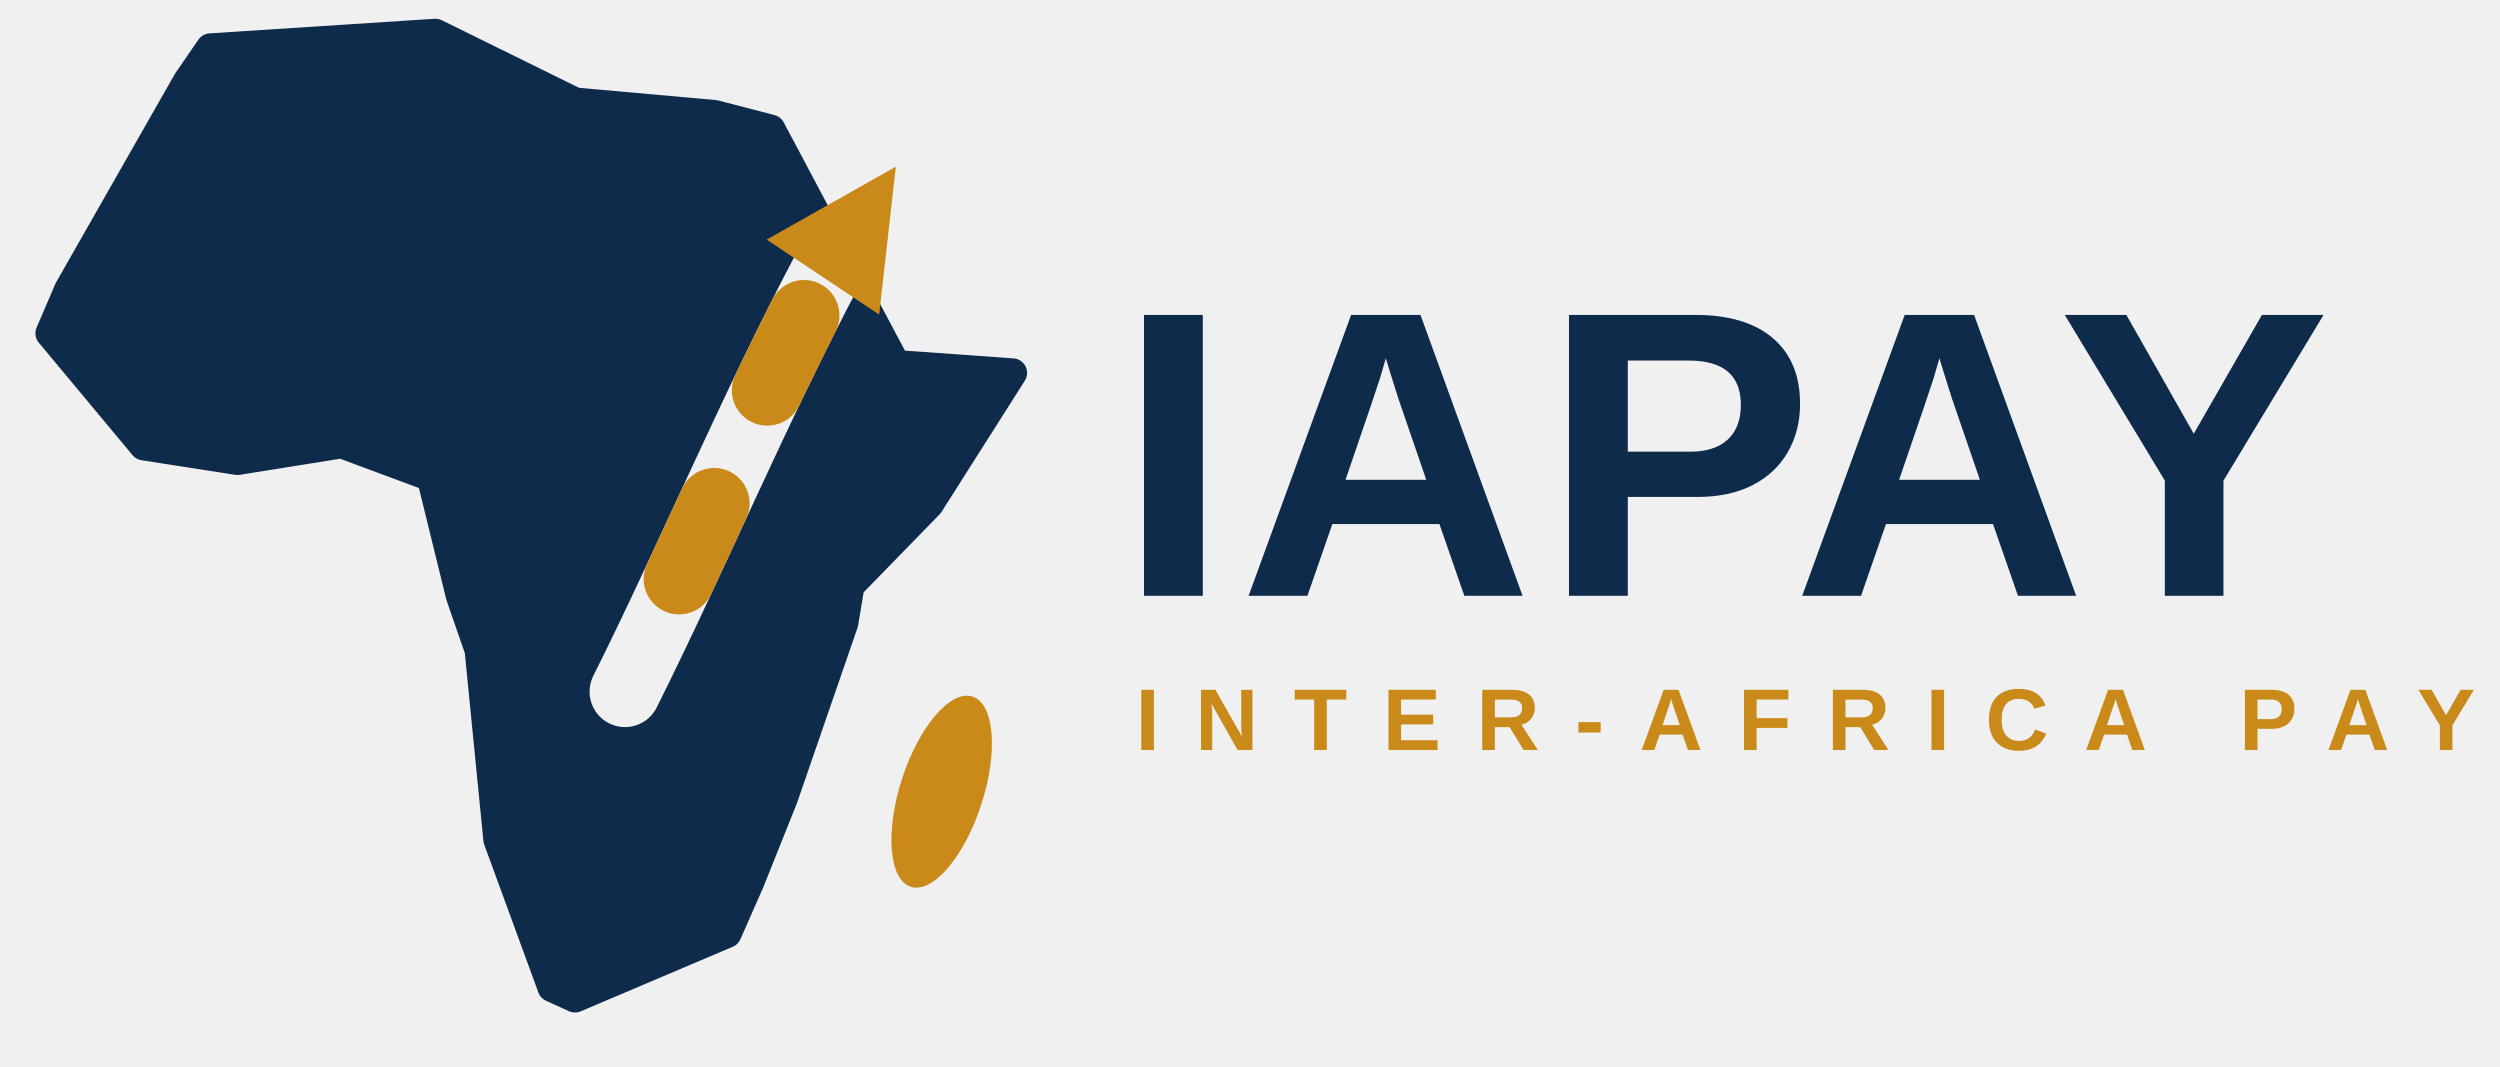
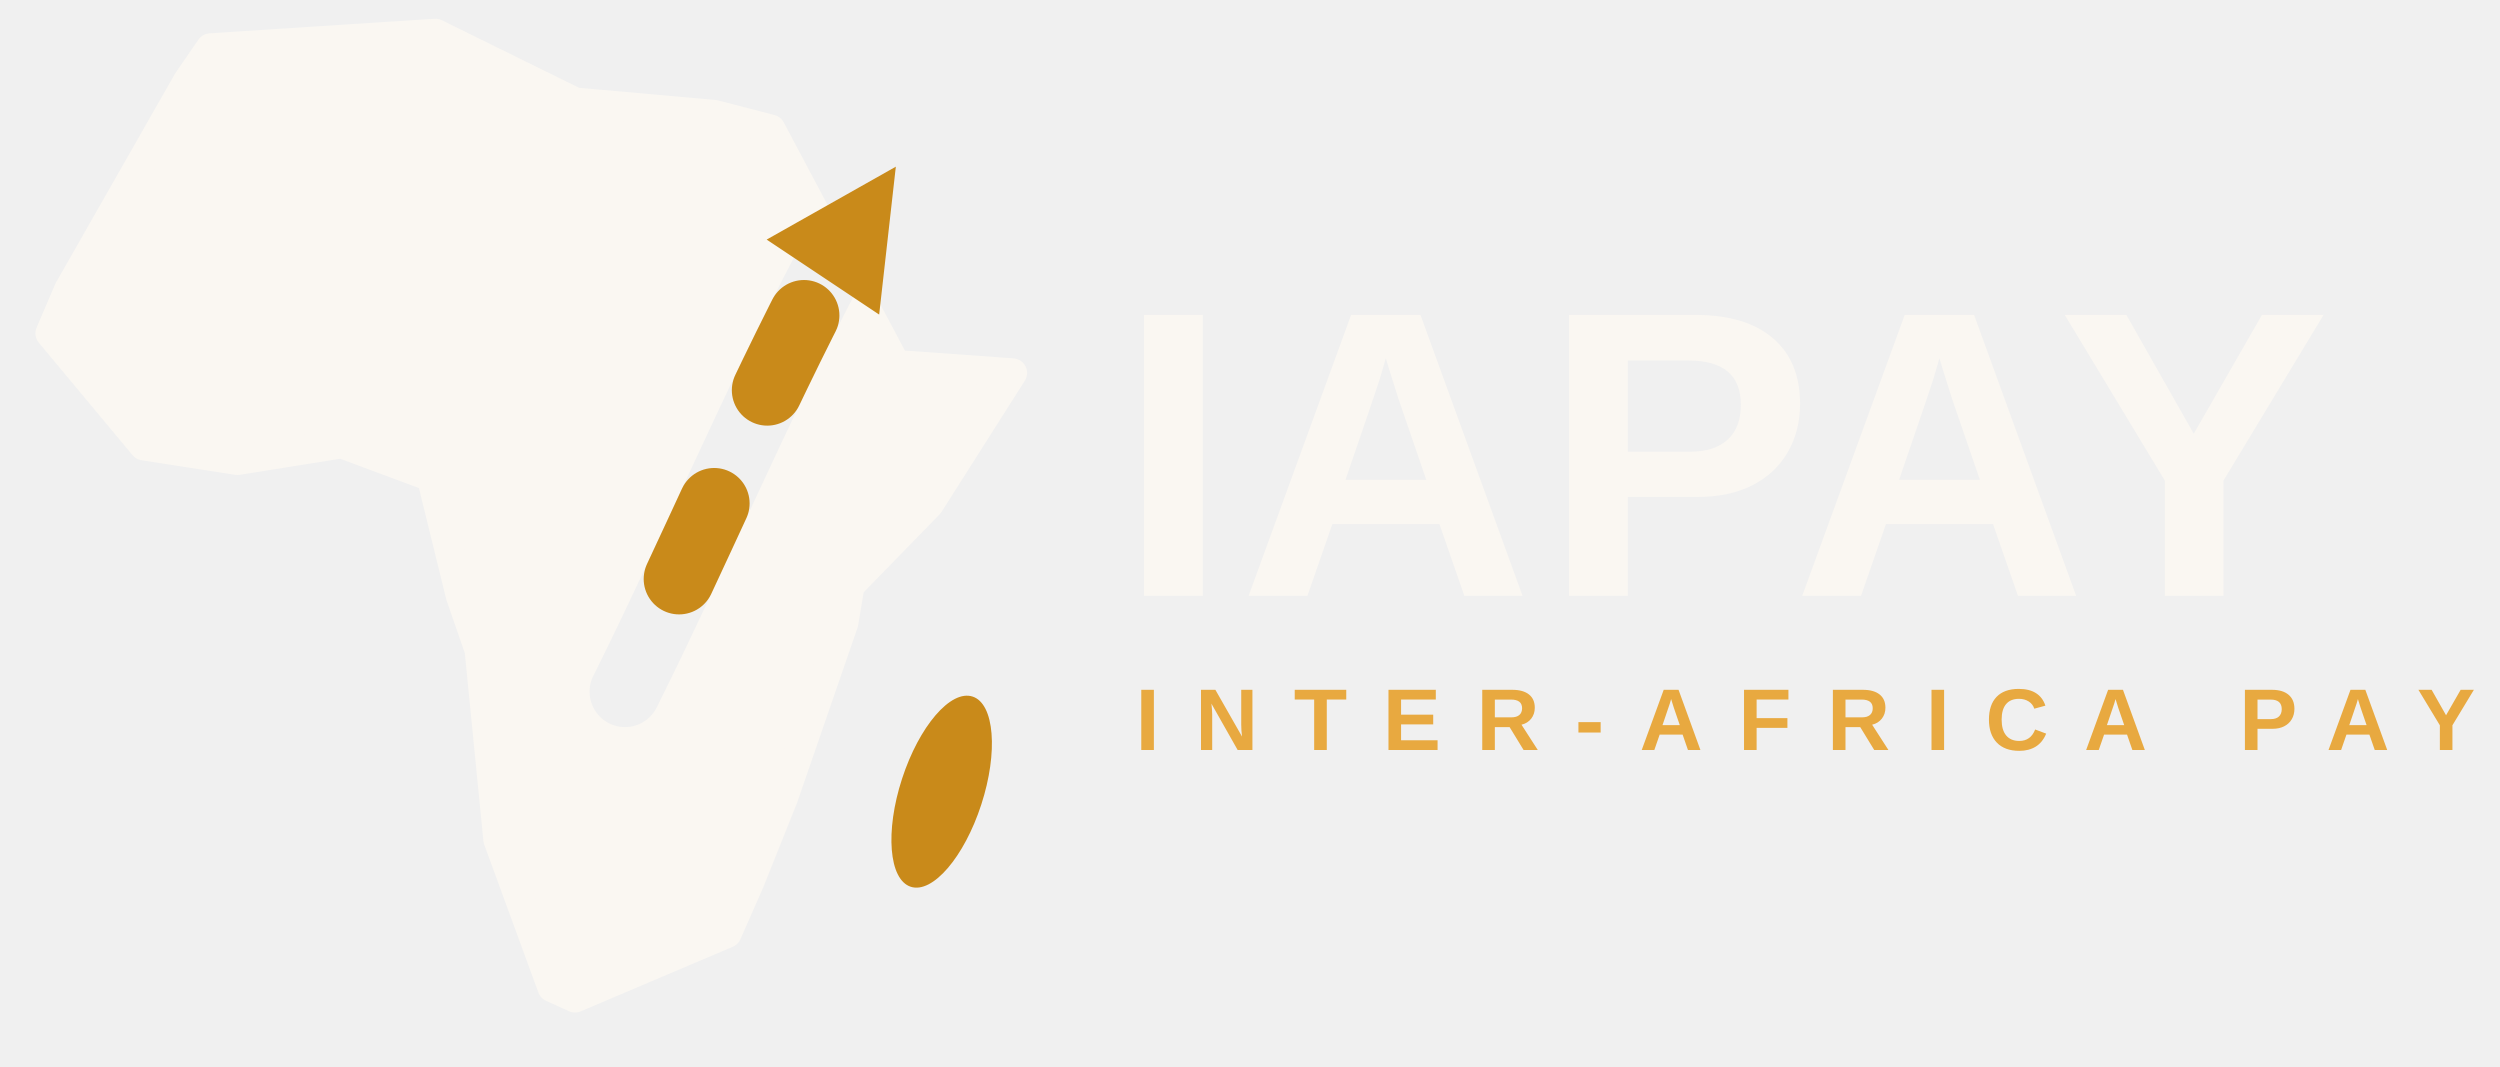
<svg xmlns="http://www.w3.org/2000/svg" width="1200" height="512" viewBox="0 0 1200 512" role="img" aria-label="IAPAY - Inter-Africa Pay">
  <g>
    <defs>
      <mask id="cut">
        <rect width="512" height="512" fill="#fff" />
        <path d="M300,332 C332,268 362,196 398,128" fill="none" stroke="#000" stroke-width="34" stroke-linecap="round" />
      </mask>
    </defs>
    <g mask="url(#cut)">
-       <path fill="#0F2B4C" stroke="#0F2B4C" stroke-width="14" stroke-linejoin="round" d="       M101,23       L209,16       L276,49       L343,55       L370,62       L430,175       L486,179       L446,242       L408,281       L405,299       L376,383       L360,423       L349,448       L276,479       L265,474       L239,403       L230,312       L221,286       L207,229       L164,213       L114,221       L69,214       L24,160       L33,139       L90,39       Z" />
+       <path fill="#FAF7F2" stroke="#FAF7F2" stroke-width="14" stroke-linejoin="round" d="       M101,23       L209,16       L276,49       L343,55       L370,62       L430,175       L486,179       L446,242       L408,281       L405,299       L376,383       L360,423       L349,448       L276,479       L265,474       L239,403       L230,312       L221,286       L207,229       L164,213       L114,221       L69,214       L24,160       L33,139       L90,39       Z" />
    </g>
    <path d="M300,332 C332,268 362,196 398,128" fill="none" stroke="#C98A1A" stroke-width="34" stroke-linecap="round" pathLength="100" stroke-dasharray="40 60" stroke-dashoffset="40" />
    <polygon fill="#C98A1A" points="430,80 422,151 368,115" />
    <ellipse cx="452" cy="380" rx="20" ry="48" fill="#C98A1A" transform="rotate(18 452 380)" />
  </g>
-   <text x="536" y="286" font-family="'Plus Jakarta Sans','DM Sans',-apple-system,'Segoe UI',Arial,sans-serif" font-size="196" font-weight="800" letter-spacing="4" fill="#0F2B4C">IAPAY</text>
-   <text x="545" y="360" font-family="'Plus Jakarta Sans','DM Sans',-apple-system,'Segoe UI',Arial,sans-serif" font-size="42" font-weight="600" letter-spacing="17" fill="#C98A1A">INTER-AFRICA PAY</text>
+   <text x="536" y="286" font-family="'Plus Jakarta Sans','DM Sans',-apple-system,'Segoe UI',Arial,sans-serif" font-size="196" font-weight="800" letter-spacing="4" fill="#FAF7F2">IAPAY</text>
+   <text x="545" y="360" font-family="'Plus Jakarta Sans','DM Sans',-apple-system,'Segoe UI',Arial,sans-serif" font-size="42" font-weight="600" letter-spacing="17" fill="#E8A940">INTER-AFRICA PAY</text>
</svg>
